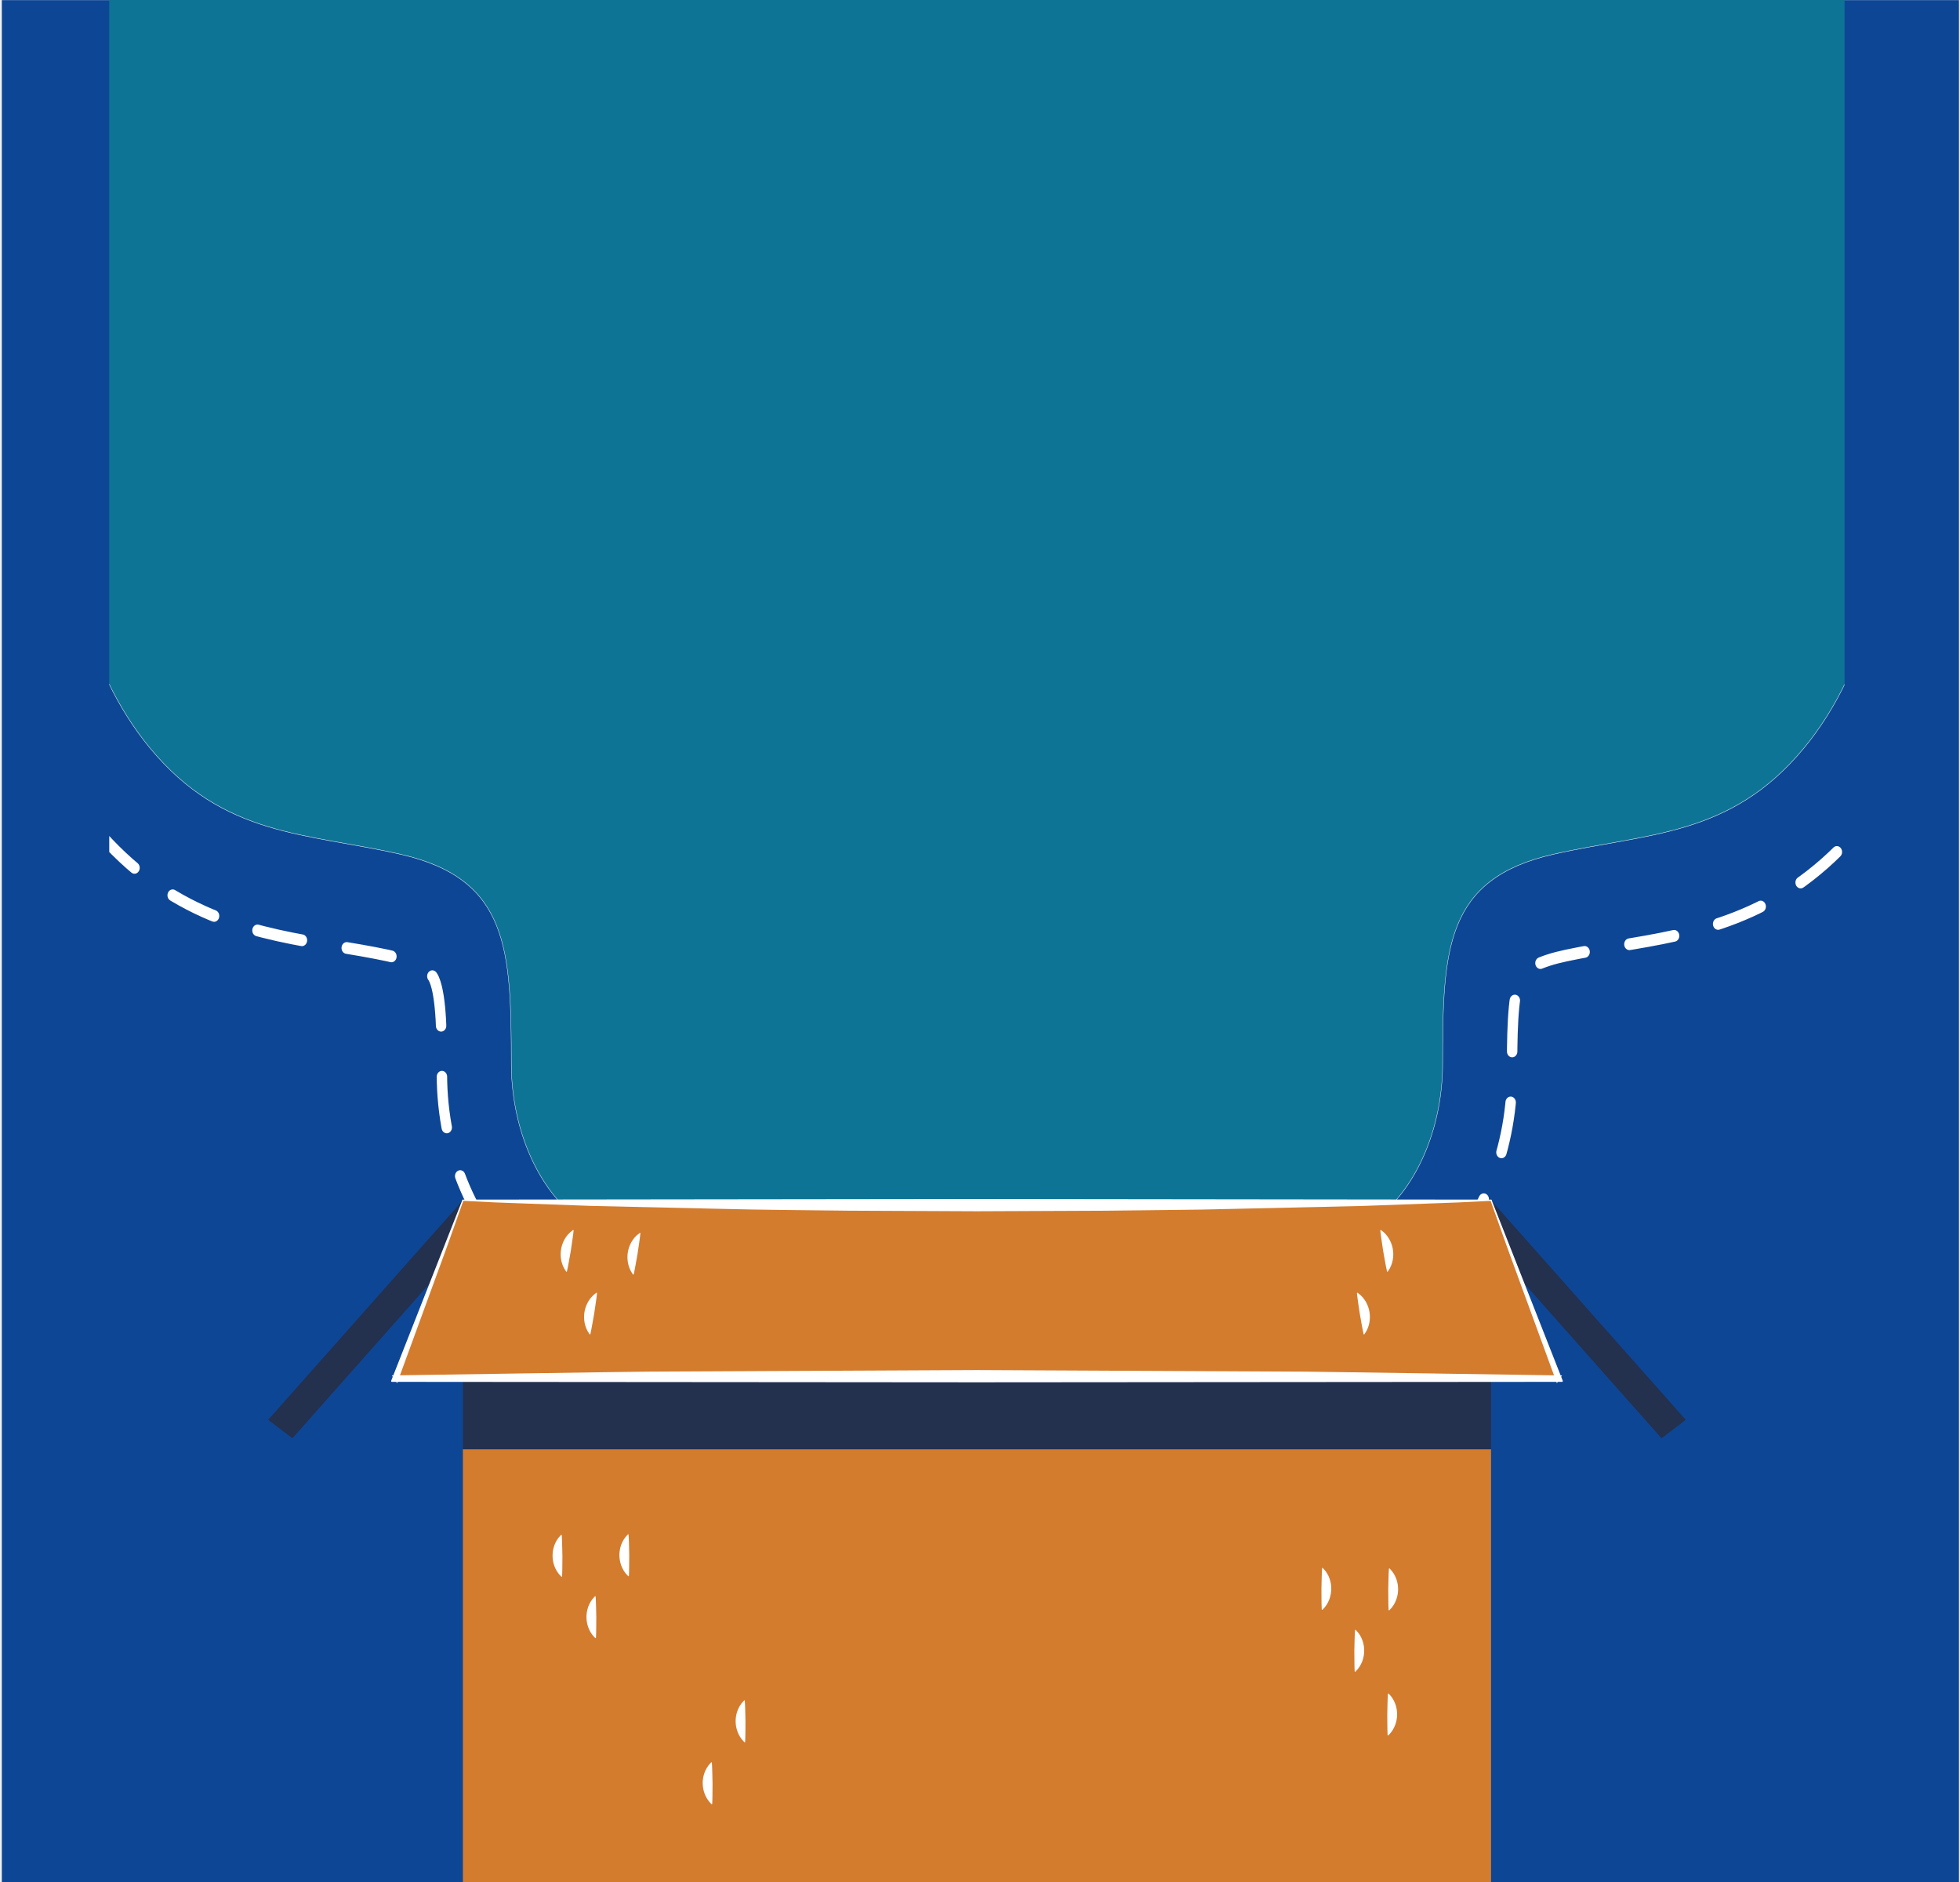
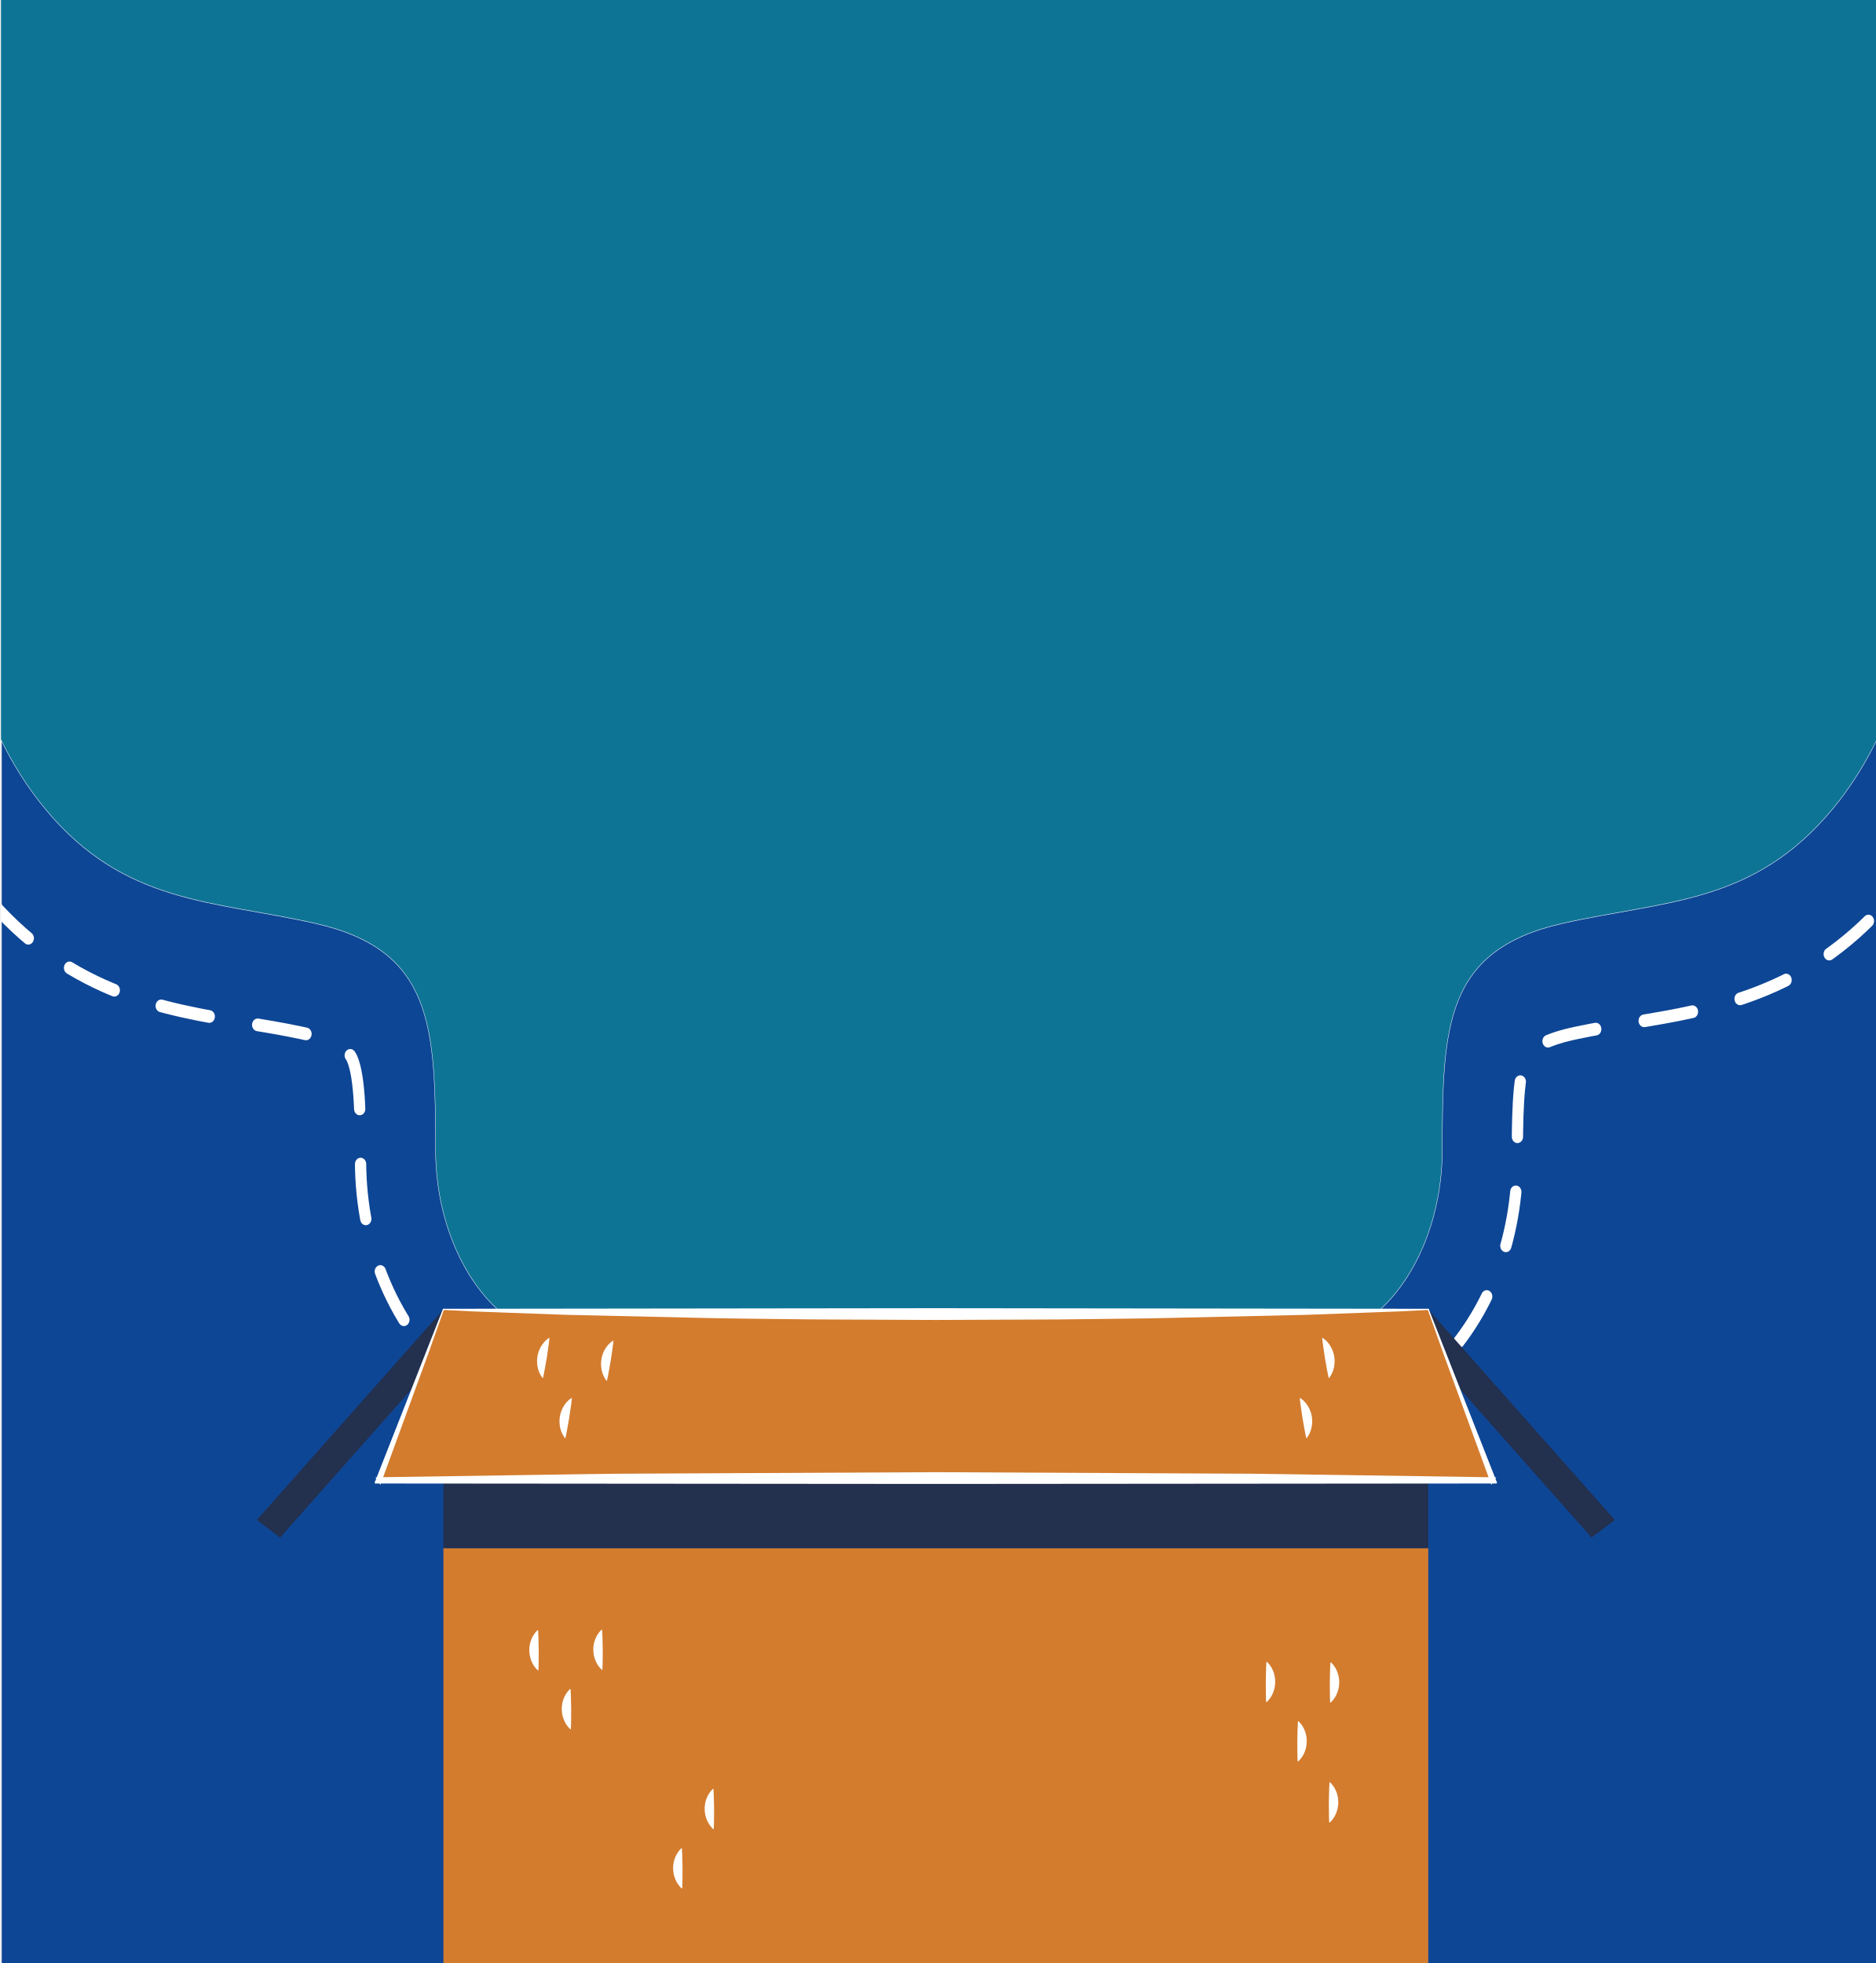
- <svg xmlns="http://www.w3.org/2000/svg" version="1.1" id="svg2" width="1500" height="1440" viewBox="0 0 1500 1440">
+ <svg xmlns="http://www.w3.org/2000/svg" version="1.1" id="svg2" width="1500" height="1570" viewBox="0 0 1500 1570">
  <defs id="defs6">
    <clipPath clipPathUnits="userSpaceOnUse" id="clipPath22">
      <path d="M 0,0 H 22595 V 10799 H 0 Z" id="path20" />
    </clipPath>
    <clipPath clipPathUnits="userSpaceOnUse" id="clipPath28">
      <path d="m 22595.3,0 h -5000 v 5000.01 h 5000 z" id="path26" />
    </clipPath>
    <clipPath clipPathUnits="userSpaceOnUse" id="clipPath184">
      <path d="m 16713.4,0 h -5000 v 5000.01 h 5000 z" id="path182" />
    </clipPath>
    <clipPath clipPathUnits="userSpaceOnUse" id="clipPath196">
      <path d="M 16713.4,0.902 H 12409 V 3796.07 h 4304.4 z" id="path194" />
    </clipPath>
    <clipPath clipPathUnits="userSpaceOnUse" id="clipPath236">
      <path d="m 13710.9,1100.51 h -1997.5 v 3899.5 h 1997.5 z" id="path234" />
    </clipPath>
    <clipPath clipPathUnits="userSpaceOnUse" id="clipPath262">
      <path d="m 13710.9,1100.51 h -1997.5 v 3899.5 h 1997.5 z" id="path260" />
    </clipPath>
    <clipPath clipPathUnits="userSpaceOnUse" id="clipPath268">
      <path d="m 13536.7,2629.11 c 0,793.22 -448.8,1553.44 -1234.8,1553.44 -786,0 -1234.7,-760.22 -1234.7,-1553.44 0,-205.79 87.5,-401.48 79.3,-578.44 -23.6,-505.17 2.4,-723.5 170.3,-723.5 194.9,0 200.1,1301.94 200.1,1301.94 0,0 287.7,158.62 785,158.62 497.3,0 773.9,-158.62 773.9,-158.62 0,0 5.1,-1301.94 200.1,-1301.94 167.9,0 205,218.33 181.5,723.5 -8.3,176.96 79.3,372.65 79.3,578.44 z" id="path266" />
    </clipPath>
    <clipPath clipPathUnits="userSpaceOnUse" id="clipPath328">
      <path d="M 0,0 H 22595 V 10799 H 0 Z" id="path326" />
    </clipPath>
    <clipPath clipPathUnits="userSpaceOnUse" id="clipPath334">
      <path d="m 22595.3,5798.2 h -5000 v 5000 h 5000 z" id="path332" />
    </clipPath>
    <clipPath clipPathUnits="userSpaceOnUse" id="clipPath346">
      <path d="m 17595.3,10798.2 h 4349.2 V 7084.17 h -4349.2 z" id="path344" />
    </clipPath>
    <clipPath clipPathUnits="userSpaceOnUse" id="clipPath376">
      <path d="M 0,0 H 22595 V 10799 H 0 Z" id="path374" />
    </clipPath>
    <clipPath clipPathUnits="userSpaceOnUse" id="clipPath382">
      <path d="m 22595.3,5798.2 h -3477.1 v 4462 h 3477.1 z" id="path380" />
    </clipPath>
    <clipPath clipPathUnits="userSpaceOnUse" id="clipPath406">
      <path d="M 0,0 H 22595 V 10799 H 0 Z" id="path404" />
    </clipPath>
    <clipPath clipPathUnits="userSpaceOnUse" id="clipPath412">
      <path d="m 22595.3,5798.2 h -3477.1 v 4462 h 3477.1 z" id="path410" />
    </clipPath>
    <clipPath clipPathUnits="userSpaceOnUse" id="clipPath418">
      <path d="m 20459.4,6726.43 c 52.3,583.98 3.3,970.42 177.5,1751.92 61.1,273.9 533.9,311.48 1070.9,311.48 537.1,0 1009.8,-37.58 1070.9,-311.48 174.3,-781.5 125.3,-1167.94 177.6,-1751.92 31.9,-356.88 115.5,-628.23 82.6,-931.7 -23,-211.92 -187.7,-297.78 -187.7,-297.78 0,0 -608.7,-85.2 -1143.4,-85.2 -534.7,0 -1143.3,85.2 -1143.3,85.2 0,0 -164.7,85.86 -187.7,297.78 -32.9,303.47 50.7,574.82 82.6,931.7 z" id="path416" />
    </clipPath>
    <clipPath clipPathUnits="userSpaceOnUse" id="clipPath466">
      <path d="m 19118,5798 h 3477 v 4463 h -3477 z" id="path464" />
    </clipPath>
    <clipPath clipPathUnits="userSpaceOnUse" id="clipPath478">
      <path d="m 22288,8754.04 c 0,-70.06 -259.7,-168.53 -580.2,-168.53 -320.4,0 -580.1,98.47 -580.1,168.53 l 36.6,371.73 c 0,76.5 193.7,93 543.5,93 349.9,0 543.6,-16.5 543.6,-93 z" id="path476" />
    </clipPath>
    <clipPath clipPathUnits="userSpaceOnUse" id="clipPath502">
      <path d="m 19118,5798 h 3477 v 4463 h -3477 z" id="path500" />
    </clipPath>
    <clipPath clipPathUnits="userSpaceOnUse" id="clipPath514">
      <path d="m 16713.4,5798.2 h -5000 v 5000 h 5000 z" id="path512" />
    </clipPath>
    <clipPath clipPathUnits="userSpaceOnUse" id="clipPath570">
      <path d="m 12733,9590.42 c 100.8,50.28 172.2,-20.25 205.3,-88.99 l 171.2,-367.9 c 6,6.83 12.3,12.78 18.3,19.18 l -201.1,605.49 c -25,72.29 -32.6,166.53 74.7,206.96 83.9,31.56 162.4,-43.84 187.4,-116.13 l 178.3,-554.28 c 2.2,0.69 3.9,1.43 6.1,2.13 l 17.3,4.36 -98.7,641.42 c -13.9,75.14 9.6,175.84 105,193.34 99.8,18.4 153.8,-68.1 167.7,-143.18 l 99.2,-639.89 c 8.9,-0.18 17.4,0.1 26.4,-0.08 l -18.1,430.52 c -6.3,76.56 28.9,171.68 120.2,179 95.2,7.64 149.8,-80.3 156.1,-156.45 l 28.5,-558.84 v 0 c 55.7,162.55 137.2,267.21 142,274.97 39.3,65.82 124.6,86.84 190.4,47.51 65.3,-39.73 86.8,-124.56 47.1,-190.35 -43.7,-72.76 -153.2,-257.05 -154.7,-483.73 -2,-308.34 -101.8,-446.08 -101.8,-446.08 l -874,-145.9 c 0,0 -170.8,157.74 -242.9,436.99 -0.2,0.6 -0.3,1.19 -0.5,1.79 -38.6,153.74 -105.1,240.08 -173.9,382.9 l -120,255.63 c -33.4,69.25 -23.8,175.57 44.5,209.61 z" id="path568" />
    </clipPath>
    <clipPath clipPathUnits="userSpaceOnUse" id="clipPath616">
      <path d="m 15703.9,9256.54 c -96.1,58.67 -173.2,-5.54 -212.1,-71.21 l -201.8,-352 c -5.4,7.3 -11.2,13.77 -16.6,20.66 l 251.8,586.19 c 31.1,69.9 46.7,163.15 -56.9,212.57 -80.8,38.58 -165.5,-29.86 -196.5,-99.77 L 15047,9015.86 c -2.1,0.89 -3.8,1.77 -5.9,2.66 l -16.9,5.81 153,630.7 c 20.2,73.64 5.3,175.99 -88.2,201.56 -98,26.79 -159.1,-54.74 -179.3,-128.39 l -153.3,-629.13 c -8.9,0.58 -17.3,1.58 -26.2,2.16 l 54.6,427.42 c 12.8,75.75 -14.2,173.52 -104.6,188.59 -94.2,15.7 -156,-67.28 -168.8,-142.62 l -76,-554.38 v 0 c -41.6,166.7 -113.9,277.9 -118,286.04 -33.6,68.93 -116.8,97.13 -185.7,63.53 -68.5,-34.02 -97.1,-116.71 -63.1,-185.65 37.3,-76.21 130.7,-269.15 112.9,-495.13 -24.2,-307.38 63.6,-453.12 63.6,-453.12 l 858.3,-219.71 c 0,0 183.7,142.64 279.3,414.75 0.2,0.57 0.4,1.15 0.6,1.73 51.5,149.91 125.1,230.28 205.8,366.72 l 141.4,244.5 c 39.2,66.15 38.6,172.91 -26.6,212.64 z" id="path614" />
    </clipPath>
    <clipPath clipPathUnits="userSpaceOnUse" id="clipPath812">
      <path d="M 0,0 H 22595 V 10799 H 0 Z" id="path810" />
    </clipPath>
    <clipPath clipPathUnits="userSpaceOnUse" id="clipPath818">
      <path d="M 10800,4511.32 H 0.906 V 10799.1 H 10800 Z" id="path816" />
    </clipPath>
    <clipPath clipPathUnits="userSpaceOnUse" id="clipPath832">
      <path d="M 10800,395.703 H 6521.49 V 3675.47 H 10800 Z" id="path830" />
    </clipPath>
    <clipPath clipPathUnits="userSpaceOnUse" id="clipPath928">
      <path d="M 0,395.703 H 4278.51 V 3675.47 H 0 Z" id="path926" />
    </clipPath>
  </defs>
  <g id="g10" transform="matrix(1.333333,0,0,-1.333333,0,1439.88)">
-     <path d="M 1124.407,-0.14 H 1.047 V 1079.843 H 1124.407 V -0.14" style="fill:#0e4696;fill-opacity:1;fill-rule:nonzero;stroke:none;stroke-width:0.22" id="path14" />
-     <g id="g18" clip-path="url(#clipPath22)" transform="matrix(0.1992163,0,0,0.2243703,-3442.56,-41.87205)" style="stroke:#ffffff;stroke-opacity:1">
+     <path d="M 1125.451,-97.637 H 1.047 V 984.636 H 1125.451 V -97.637" style="fill:#0e4696;fill-opacity:1;fill-rule:nonzero;stroke:none;stroke-width:0.221" id="path14" />
+     <g id="g18" clip-path="url(#clipPath22)" transform="matrix(0.2250239,0,0,0.2535672,-3958.765,-187.8084)" style="stroke:#ffffff;stroke-opacity:1">
      <g id="g24" clip-path="url(#clipPath28)" style="stroke:#ffffff;stroke-opacity:1">
        <path d="m 22885.4,3766.92 c 69.3,-324.59 -31.5,-668.57 -266.3,-903.23 -216.5,-216.28 -459.8,-252.02 -674.6,-283.56 -49.6,-7.29 -100.9,-14.83 -151.5,-24.36 -76,-14.32 -121,-34.76 -133.6,-60.76 -22,-45.3 -22.2,-150.35 -22.4,-243.03 -0.4,-206.35 -94.1,-398.61 -250.5,-514.31 l -53,-39.22" style="fill:none;stroke:#ffffff;stroke-width:30;stroke-linecap:round;stroke-linejoin:round;stroke-miterlimit:10;stroke-dasharray:130.552, 130.552;stroke-dashoffset:0;stroke-opacity:1" id="path30" />
        <path d="m 18857.1,1698.45 -53,39.22 c -156.4,115.71 -250,307.97 -250.4,514.3 -0.2,92.69 -0.4,197.75 -22.4,243.03 -12.7,26 -57.6,46.45 -133.6,60.77 -50.6,9.53 -101.9,17.07 -151.6,24.36 -214.7,31.54 -458.1,67.28 -674.5,283.56 -234.8,234.66 -335.7,578.65 -266.3,903.23" style="fill:none;stroke:#ffffff;stroke-width:30;stroke-linecap:round;stroke-linejoin:round;stroke-miterlimit:10;stroke-dasharray:130.552, 130.552;stroke-dashoffset:0;stroke-opacity:1" id="path32" />
        <path d="m 22685.382,3879.511 c 63,-280.698 -17.4,-589.424 -207.698,-793.45 -212.099,-227.397 -449.097,-216.205 -721.795,-271.329 -312.398,-63.162 -318.398,-244.202 -318.898,-536.478 -0.3,-153.194 -65.4,-297.212 -169.399,-379.786 h -2344.484 c -103.999,82.574 -169.099,226.593 -169.399,379.786 -0.6,292.276 -6.5,473.316 -318.998,536.478 -272.598,55.124 -509.596,43.932 -721.695,271.329 -190.298,204.026 -270.698,512.752 -207.698,793.45 v 1471.296 h 5180.064 V 3879.511" style="fill:#0e7496;fill-opacity:1;fill-rule:nonzero;stroke:#ffffff;stroke-width:1.036;stroke-opacity:1" id="path34" />
      </g>
    </g>
-     <path d="M 855.83,-1.32 H 265.699 V 248.254 H 855.83 V -1.32" style="fill:#d37c2e;fill-opacity:1;fill-rule:nonzero;stroke:none;stroke-width:0.189" id="path36" />
-     <path d="M 855.83,248.254 H 265.699 V 391.156 H 855.83 V 248.254" style="fill:#23304e;fill-opacity:1;fill-rule:nonzero;stroke:none;stroke-width:0.189" id="path38" />
-     <path d="m 759.399,179.947 c 1.996,-1.986 3.013,-3.965 3.747,-5.942 0.678,-1.976 0.998,-3.949 0.96,-5.92 -0.019,-1.971 -0.358,-3.938 -1.073,-5.901 -0.753,-1.967 -1.808,-3.928 -3.804,-5.882 l -0.169,-0.156 c -0.094,-0.093 -0.245,-0.089 -0.339,0.006 -0.038,0.044 -0.057,0.099 -0.057,0.156 -0.226,3.942 -0.132,7.882 -0.188,11.823 0.132,3.939 0.094,7.882 0.377,11.821 0,0.132 0.113,0.233 0.245,0.223 0.057,-0.004 0.113,-0.03 0.151,-0.069 l 0.151,-0.16" style="fill:#ffffff;fill-opacity:1;fill-rule:nonzero;stroke:none;stroke-width:0.189" id="path48" />
-     <path d="m 778.305,144.412 c 1.996,-1.981 3.013,-3.961 3.728,-5.942 0.697,-1.98 1.017,-3.942 0.979,-5.922 -0.018,-1.961 -0.358,-3.942 -1.073,-5.903 -0.772,-1.961 -1.808,-3.923 -3.823,-5.885 l -0.151,-0.152 c -0.094,-0.096 -0.245,-0.076 -0.339,0.019 -0.038,0.038 -0.057,0.095 -0.075,0.153 -0.207,3.942 -0.113,7.883 -0.188,11.825 0.132,3.942 0.113,7.884 0.377,11.807 0.019,0.133 0.132,0.247 0.264,0.228 0.057,0 0.113,-0.019 0.151,-0.057 l 0.151,-0.171" style="fill:#ffffff;fill-opacity:1;fill-rule:nonzero;stroke:none;stroke-width:0.189" id="path50" />
-     <path d="m 797.775,179.639 c 1.977,-1.988 2.994,-3.967 3.728,-5.941 0.678,-1.979 0.998,-3.951 0.979,-5.922 -0.019,-1.969 -0.358,-3.936 -1.092,-5.901 -0.753,-1.965 -1.808,-3.927 -3.804,-5.881 l -0.151,-0.156 c -0.113,-0.094 -0.264,-0.091 -0.339,0.005 -0.057,0.042 -0.075,0.098 -0.075,0.155 -0.207,3.942 -0.113,7.881 -0.188,11.825 0.132,3.94 0.094,7.88 0.377,11.82 0,0.133 0.113,0.234 0.245,0.223 0.075,-0.004 0.113,-0.03 0.151,-0.069 l 0.17,-0.158" style="fill:#ffffff;fill-opacity:1;fill-rule:nonzero;stroke:none;stroke-width:0.189" id="path52" />
-     <path d="m 797.211,107.85 c 1.977,-1.999 2.994,-3.979 3.728,-5.941 0.678,-1.98 0.998,-3.96 0.979,-5.922 -0.019,-1.981 -0.377,-3.942 -1.092,-5.903 -0.753,-1.961 -1.808,-3.942 -3.804,-5.885 l -0.17,-0.153 c -0.094,-0.095 -0.245,-0.095 -0.339,0 -0.037,0.039 -0.057,0.096 -0.057,0.153 -0.207,3.942 -0.113,7.884 -0.188,11.826 0.132,3.942 0.094,7.883 0.377,11.825 0,0.134 0.113,0.229 0.245,0.229 0.057,-0.019 0.113,-0.039 0.151,-0.077 L 797.21,107.85" style="fill:#ffffff;fill-opacity:1;fill-rule:nonzero;stroke:none;stroke-width:0.189" id="path54" />
-     <path d="m 360.793,199.225 c 0.282,-3.94 0.245,-7.882 0.377,-11.821 -0.075,-3.942 0.019,-7.882 -0.188,-11.823 0,-0.134 -0.113,-0.237 -0.245,-0.229 -0.057,0.004 -0.113,0.027 -0.151,0.067 l -0.169,0.156 c -1.996,1.953 -3.051,3.917 -3.804,5.882 -0.716,1.963 -1.073,3.931 -1.092,5.901 -0.019,1.971 0.301,3.944 0.979,5.92 0.734,1.977 1.751,3.955 3.728,5.941 l 0.169,0.16 c 0.094,0.093 0.245,0.093 0.32,-0.002 0.057,-0.044 0.075,-0.099 0.075,-0.152" style="fill:#ffffff;fill-opacity:1;fill-rule:nonzero;stroke:none;stroke-width:0.189" id="path56" />
-     <path d="m 341.887,163.694 c 0.282,-3.94 0.245,-7.882 0.377,-11.821 -0.075,-3.939 0.019,-7.88 -0.188,-11.822 0,-0.133 -0.113,-0.248 -0.245,-0.228 -0.057,0 -0.113,0.018 -0.151,0.057 l -0.169,0.171 c -1.996,1.942 -3.051,3.904 -3.804,5.865 -0.716,1.98 -1.073,3.942 -1.092,5.911 -0.019,1.969 0.301,3.942 0.979,5.92 0.734,1.976 1.751,3.955 3.728,5.941 l 0.169,0.16 c 0.094,0.094 0.245,0.094 0.339,-0.002 0.038,-0.044 0.057,-0.098 0.057,-0.153" style="fill:#ffffff;fill-opacity:1;fill-rule:nonzero;stroke:none;stroke-width:0.189" id="path58" />
-     <path d="m 322.435,198.915 c 0.264,-3.94 0.245,-7.88 0.377,-11.819 -0.075,-3.944 0.019,-7.884 -0.188,-11.826 -0.019,-0.135 -0.132,-0.236 -0.264,-0.228 -0.057,0.004 -0.113,0.028 -0.151,0.067 l -0.151,0.158 c -2.015,1.954 -3.051,3.915 -3.823,5.88 -0.716,1.965 -1.055,3.933 -1.073,5.902 -0.019,1.971 0.282,3.945 0.979,5.92 0.716,1.977 1.732,3.955 3.728,5.943 l 0.151,0.158 c 0.094,0.095 0.245,0.093 0.339,-0.002 0.038,-0.044 0.075,-0.097 0.075,-0.152" style="fill:#ffffff;fill-opacity:1;fill-rule:nonzero;stroke:none;stroke-width:0.189" id="path60" />
-     <path d="m 427.51,103.928 c 0.282,-3.942 0.245,-7.883 0.377,-11.826 -0.057,-3.942 0.019,-7.883 -0.188,-11.825 0,-0.134 -0.113,-0.228 -0.245,-0.228 -0.057,0 -0.113,0.038 -0.151,0.076 l -0.169,0.152 c -1.996,1.962 -3.051,3.922 -3.804,5.884 -0.716,1.962 -1.073,3.923 -1.092,5.903 -0.019,1.962 0.301,3.942 0.979,5.922 0.734,1.961 1.751,3.942 3.728,5.941 l 0.169,0.152 c 0.094,0.095 0.245,0.095 0.339,0 0.038,-0.039 0.057,-0.095 0.057,-0.152" style="fill:#ffffff;fill-opacity:1;fill-rule:nonzero;stroke:none;stroke-width:0.189" id="path62" />
-     <path d="m 408.604,68.394 c 0.282,-3.942 0.245,-7.883 0.377,-11.825 -0.057,-3.942 0.038,-7.884 -0.188,-11.826 0,-0.133 -0.113,-0.228 -0.245,-0.228 -0.057,0 -0.113,0.038 -0.151,0.076 l -0.169,0.153 c -1.996,1.962 -3.051,3.923 -3.804,5.884 -0.716,1.962 -1.055,3.923 -1.092,5.904 -0.019,1.961 0.301,3.942 0.979,5.922 0.734,1.98 1.751,3.942 3.728,5.941 l 0.169,0.153 c 0.094,0.095 0.245,0.095 0.339,0 0.038,-0.038 0.057,-0.095 0.057,-0.153" style="fill:#ffffff;fill-opacity:1;fill-rule:nonzero;stroke:none;stroke-width:0.189" id="path64" />
-     <path d="m 841.895,380.586 111.778,-126.034 13.935,10.57 -111.778,126.034 -13.935,-10.57" style="fill:#23304e;fill-opacity:1;fill-rule:nonzero;stroke:none;stroke-width:0.189" id="path66" />
-     <path d="m 279.633,380.586 -111.797,-126.034 -13.935,10.57 111.797,126.034 13.935,-10.57" style="fill:#23304e;fill-opacity:1;fill-rule:nonzero;stroke:none;stroke-width:0.189" id="path68" />
-     <path d="M 855.83,391.156 H 265.699 L 224.93,287.362 H 896.598 l -40.768,103.795" style="fill:#d37c2e;fill-opacity:1;fill-rule:nonzero;stroke:none;stroke-width:0.189" id="path70" />
-     <path d="m 329.252,373.795 c -0.414,-3.957 -1.111,-7.865 -1.638,-11.799 -0.753,-3.902 -1.318,-7.826 -2.203,-11.703 -0.019,-0.131 -0.151,-0.211 -0.282,-0.183 -0.057,0.013 -0.113,0.048 -0.151,0.093 l -0.113,0.181 c -1.657,2.287 -2.354,4.414 -2.768,6.495 -0.377,2.074 -0.377,4.087 -0.057,6.046 0.301,1.959 0.942,3.864 1.958,5.707 1.055,1.838 2.391,3.626 4.689,5.254 l 0.188,0.131 c 0.094,0.076 0.245,0.05 0.32,-0.059 0.038,-0.05 0.057,-0.109 0.057,-0.164" style="fill:#ffffff;fill-opacity:1;fill-rule:nonzero;stroke:none;stroke-width:0.189" id="path72" />
-     <path d="m 342.678,337.809 c -0.395,-3.957 -1.092,-7.865 -1.638,-11.797 -0.734,-3.902 -1.318,-7.828 -2.184,-11.705 -0.038,-0.131 -0.169,-0.211 -0.301,-0.181 -0.057,0.013 -0.094,0.046 -0.132,0.093 l -0.132,0.181 c -1.638,2.283 -2.335,4.414 -2.749,6.493 -0.377,2.074 -0.395,4.088 -0.075,6.046 0.32,1.959 0.96,3.864 1.977,5.707 1.036,1.838 2.391,3.628 4.67,5.256 l 0.188,0.129 c 0.113,0.076 0.264,0.051 0.339,-0.059 0.038,-0.05 0.038,-0.109 0.038,-0.164" style="fill:#ffffff;fill-opacity:1;fill-rule:nonzero;stroke:none;stroke-width:0.189" id="path74" />
-     <path d="m 367.572,372.152 c -0.395,-3.957 -1.092,-7.865 -1.638,-11.799 -0.734,-3.9 -1.318,-7.826 -2.184,-11.704 -0.038,-0.131 -0.169,-0.213 -0.282,-0.183 -0.075,0.013 -0.113,0.048 -0.151,0.093 l -0.132,0.181 c -1.638,2.287 -2.335,4.414 -2.749,6.495 -0.377,2.074 -0.377,4.087 -0.075,6.046 0.32,1.961 0.96,3.866 1.977,5.707 1.055,1.838 2.391,3.626 4.689,5.256 l 0.169,0.129 c 0.113,0.076 0.264,0.05 0.339,-0.059 0.038,-0.05 0.057,-0.107 0.038,-0.164" style="fill:#ffffff;fill-opacity:1;fill-rule:nonzero;stroke:none;stroke-width:0.189" id="path76" />
-     <path d="m 792.842,373.887 c 2.279,-1.628 3.634,-3.416 4.67,-5.254 1.017,-1.843 1.657,-3.748 1.977,-5.707 0.32,-1.959 0.301,-3.972 -0.075,-6.046 -0.414,-2.081 -1.111,-4.208 -2.749,-6.495 l -0.132,-0.181 c -0.075,-0.109 -0.226,-0.131 -0.339,-0.053 -0.037,0.034 -0.075,0.088 -0.075,0.143 -0.885,3.877 -1.469,7.802 -2.203,11.703 -0.546,3.934 -1.243,7.842 -1.638,11.799 -0.019,0.133 0.075,0.249 0.207,0.265 0.075,0.005 0.132,-0.011 0.169,-0.042 l 0.188,-0.131" style="fill:#ffffff;fill-opacity:1;fill-rule:nonzero;stroke:none;stroke-width:0.189" id="path78" />
-     <path d="m 779.397,337.902 c 2.297,-1.628 3.634,-3.418 4.689,-5.256 1.017,-1.843 1.657,-3.748 1.977,-5.707 0.301,-1.958 0.301,-3.972 -0.075,-6.046 -0.414,-2.079 -1.111,-4.21 -2.749,-6.493 l -0.132,-0.181 c -0.075,-0.109 -0.226,-0.133 -0.339,-0.055 -0.057,0.036 -0.075,0.088 -0.094,0.143 -0.866,3.877 -1.45,7.804 -2.184,11.705 -0.546,3.932 -1.243,7.84 -1.638,11.797 -0.019,0.133 0.075,0.251 0.207,0.265 0.057,0.008 0.113,-0.01 0.169,-0.042 l 0.17,-0.129" style="fill:#ffffff;fill-opacity:1;fill-rule:nonzero;stroke:none;stroke-width:0.189" id="path80" />
-     <path d="m 266.019,391.025 -9.359,-26.279 -9.585,-26.199 -19.151,-52.392 -2.994,4.467 83.947,1.274 c 28.001,0.354 55.983,0.984 83.966,0.992 l 167.912,0.807 167.931,-0.817 20.977,-0.101 20.996,-0.286 41.973,-0.615 83.966,-1.274 -2.975,-4.441 -19.17,52.388 -9.585,26.197 -9.359,26.277 -0.019,0.01 c -0.057,0.185 0.037,0.385 0.207,0.453 0.188,0.065 0.377,-0.027 0.452,-0.202 l 40.844,-103.762 c 0.094,-0.225 -0.019,-0.48 -0.245,-0.571 -0.037,-0.021 -0.094,-0.029 -0.151,-0.029 l -335.843,-0.265 -335.824,0.263 c -0.245,0 -0.433,0.196 -0.433,0.44 0,0.055 0,0.112 0.019,0.162 l 40.862,103.762 c 0.075,0.181 0.264,0.269 0.452,0.198 0.169,-0.07 0.264,-0.27 0.188,-0.448 v -0.011" style="fill:#ffffff;fill-opacity:1;fill-rule:nonzero;stroke:none;stroke-width:0.189" id="path82" />
-     <path d="m 855.83,390.802 -18.454,-0.903 -18.435,-0.684 -36.889,-1.35 -73.759,-1.67 -18.435,-0.411 -18.454,-0.23 -36.87,-0.423 -73.778,-0.314 -73.759,0.331 c -24.593,0.343 -49.185,0.398 -73.759,1.068 l -73.778,1.668 -36.87,1.339 -18.454,0.682 -18.435,0.897 -0.019,0.002 c -0.188,0.01 -0.339,0.175 -0.32,0.369 0,0.187 0.151,0.333 0.339,0.333 l 295.056,0.352 295.075,-0.352 c 0.188,0 0.339,-0.158 0.339,-0.35 0,-0.19 -0.151,-0.343 -0.32,-0.352 l -0.019,-0.002" style="fill:#ffffff;fill-opacity:1;fill-rule:nonzero;stroke:none;stroke-width:0.189" id="path84" />
+     <path d="M 856.667,-98.82 H 265.958 V 151.283 H 856.667 V -98.82" style="fill:#d37c2e;fill-opacity:1;fill-rule:nonzero;stroke:none;stroke-width:0.19" id="path36" />
+     <path d="M 856.667,151.283 H 265.958 V 294.489 H 856.667 V 151.283" style="fill:#23304e;fill-opacity:1;fill-rule:nonzero;stroke:none;stroke-width:0.19" id="path38" />
+     <path d="m 760.141,82.832 c 1.998,-1.99 3.016,-3.973 3.751,-5.955 0.679,-1.981 0.999,-3.957 0.961,-5.933 -0.019,-1.975 -0.358,-3.946 -1.074,-5.914 -0.754,-1.972 -1.809,-3.937 -3.808,-5.895 L 759.802,58.98 c -0.094,-0.093 -0.245,-0.089 -0.339,0.006 -0.038,0.044 -0.057,0.099 -0.057,0.156 -0.226,3.95 -0.132,7.899 -0.188,11.849 0.132,3.948 0.094,7.898 0.377,11.846 0,0.132 0.113,0.233 0.245,0.224 0.057,-0.004 0.113,-0.031 0.151,-0.069 l 0.151,-0.16" style="fill:#ffffff;fill-opacity:1;fill-rule:nonzero;stroke:none;stroke-width:0.19" id="path48" />
+     <path d="m 779.065,47.221 c 1.998,-1.985 3.016,-3.969 3.732,-5.954 0.697,-1.984 1.018,-3.95 0.98,-5.934 -0.018,-1.966 -0.358,-3.951 -1.074,-5.916 -0.773,-1.966 -1.809,-3.931 -3.826,-5.897 l -0.151,-0.152 c -0.094,-0.096 -0.245,-0.077 -0.339,0.019 -0.038,0.038 -0.057,0.095 -0.075,0.153 -0.207,3.95 -0.113,7.9 -0.188,11.85 0.132,3.951 0.113,7.901 0.377,11.832 0.019,0.133 0.132,0.248 0.264,0.229 0.057,0 0.113,-0.019 0.151,-0.057 l 0.151,-0.172" style="fill:#ffffff;fill-opacity:1;fill-rule:nonzero;stroke:none;stroke-width:0.19" id="path50" />
+     <path d="m 798.555,82.522 c 1.979,-1.992 2.997,-3.975 3.732,-5.954 0.679,-1.983 0.999,-3.96 0.98,-5.935 -0.019,-1.973 -0.358,-3.944 -1.093,-5.914 -0.754,-1.969 -1.809,-3.935 -3.808,-5.893 l -0.151,-0.156 c -0.113,-0.094 -0.264,-0.092 -0.339,0.005 -0.057,0.042 -0.075,0.098 -0.075,0.155 -0.207,3.95 -0.113,7.898 -0.188,11.85 0.132,3.948 0.094,7.896 0.377,11.845 0,0.133 0.113,0.235 0.245,0.224 0.075,-0.004 0.113,-0.031 0.151,-0.069 l 0.17,-0.158" style="fill:#ffffff;fill-opacity:1;fill-rule:nonzero;stroke:none;stroke-width:0.19" id="path52" />
+     <path d="m 797.99,10.582 c 1.979,-2.003 2.997,-3.988 3.732,-5.954 0.678,-1.984 0.999,-3.969 0.98,-5.934 -0.019,-1.985 -0.377,-3.951 -1.093,-5.916 -0.754,-1.966 -1.809,-3.951 -3.808,-5.897 l -0.17,-0.153 c -0.094,-0.095 -0.245,-0.095 -0.339,0 -0.037,0.039 -0.057,0.096 -0.057,0.153 -0.207,3.951 -0.113,7.901 -0.188,11.851 0.132,3.95 0.094,7.9 0.377,11.85 0,0.134 0.113,0.23 0.245,0.23 0.057,-0.019 0.113,-0.039 0.151,-0.077 l 0.17,-0.153" style="fill:#ffffff;fill-opacity:1;fill-rule:nonzero;stroke:none;stroke-width:0.19" id="path54" />
+     <path d="m 361.145,102.151 c 0.283,-3.948 0.245,-7.898 0.377,-11.846 -0.075,-3.951 0.019,-7.899 -0.188,-11.849 0,-0.134 -0.113,-0.237 -0.245,-0.23 -0.057,0.004 -0.113,0.027 -0.151,0.067 l -0.17,0.157 c -1.998,1.957 -3.054,3.925 -3.808,5.895 -0.716,1.967 -1.074,3.939 -1.093,5.913 -0.019,1.975 0.302,3.952 0.98,5.933 0.735,1.981 1.753,3.963 3.732,5.954 l 0.17,0.16 c 0.094,0.093 0.245,0.093 0.32,-0.002 0.057,-0.044 0.075,-0.099 0.075,-0.153" style="fill:#ffffff;fill-opacity:1;fill-rule:nonzero;stroke:none;stroke-width:0.19" id="path56" />
+     <path d="m 342.221,66.544 c 0.283,-3.948 0.245,-7.899 0.377,-11.846 -0.075,-3.947 0.019,-7.897 -0.188,-11.847 0,-0.133 -0.113,-0.248 -0.245,-0.229 -0.057,0 -0.113,0.019 -0.151,0.057 l -0.17,0.172 c -1.998,1.946 -3.054,3.912 -3.807,5.878 -0.716,1.984 -1.074,3.95 -1.093,5.923 -0.019,1.973 0.302,3.95 0.98,5.933 0.735,1.981 1.753,3.964 3.732,5.954 l 0.17,0.16 c 0.094,0.094 0.245,0.094 0.339,-0.002 0.038,-0.044 0.057,-0.098 0.057,-0.153" style="fill:#ffffff;fill-opacity:1;fill-rule:nonzero;stroke:none;stroke-width:0.19" id="path58" />
+     <path d="m 322.75,101.84 c 0.264,-3.948 0.245,-7.896 0.377,-11.844 -0.075,-3.952 0.019,-7.901 -0.188,-11.851 -0.019,-0.136 -0.132,-0.236 -0.264,-0.229 -0.057,0.004 -0.113,0.028 -0.151,0.067 l -0.151,0.158 c -2.017,1.958 -3.054,3.923 -3.826,5.893 -0.716,1.97 -1.056,3.941 -1.074,5.914 -0.019,1.975 0.283,3.954 0.98,5.932 0.716,1.981 1.734,3.964 3.732,5.956 l 0.151,0.158 c 0.094,0.095 0.245,0.093 0.339,-0.002 0.038,-0.044 0.075,-0.097 0.075,-0.153" style="fill:#ffffff;fill-opacity:1;fill-rule:nonzero;stroke:none;stroke-width:0.19" id="path60" />
+     <path d="m 427.927,6.651 c 0.283,-3.95 0.245,-7.9 0.377,-11.851 -0.057,-3.95 0.019,-7.9 -0.188,-11.85 0,-0.134 -0.113,-0.229 -0.245,-0.229 -0.057,0 -0.113,0.038 -0.151,0.076 l -0.17,0.153 c -1.998,1.966 -3.054,3.931 -3.808,5.896 -0.716,1.966 -1.074,3.931 -1.093,5.916 -0.019,1.966 0.302,3.95 0.98,5.935 0.735,1.965 1.753,3.95 3.732,5.954 l 0.17,0.153 c 0.094,0.095 0.245,0.095 0.339,0 0.038,-0.039 0.057,-0.095 0.057,-0.153" style="fill:#ffffff;fill-opacity:1;fill-rule:nonzero;stroke:none;stroke-width:0.19" id="path62" />
+     <path d="m 409.003,-28.958 c 0.283,-3.95 0.245,-7.9 0.377,-11.85 -0.057,-3.951 0.038,-7.901 -0.188,-11.851 0,-0.133 -0.113,-0.229 -0.245,-0.229 -0.057,0 -0.113,0.038 -0.151,0.076 l -0.17,0.153 c -1.998,1.966 -3.054,3.931 -3.807,5.896 -0.716,1.966 -1.056,3.931 -1.093,5.916 -0.019,1.965 0.302,3.95 0.98,5.934 0.735,1.984 1.753,3.95 3.732,5.954 l 0.17,0.153 c 0.094,0.095 0.245,0.095 0.339,0 0.038,-0.038 0.057,-0.095 0.057,-0.153" style="fill:#ffffff;fill-opacity:1;fill-rule:nonzero;stroke:none;stroke-width:0.19" id="path64" />
+     <path d="M 842.718,283.896 954.606,157.594 968.554,168.187 856.667,294.489 842.718,283.896" style="fill:#23304e;fill-opacity:1;fill-rule:nonzero;stroke:none;stroke-width:0.19" id="path66" />
+     <path d="M 279.906,283.896 168,157.594 154.052,168.187 265.958,294.489 279.906,283.896" style="fill:#23304e;fill-opacity:1;fill-rule:nonzero;stroke:none;stroke-width:0.19" id="path68" />
+     <path d="M 856.667,294.489 H 265.958 L 225.15,190.474 h 672.325 l -40.808,104.015" style="fill:#d37c2e;fill-opacity:1;fill-rule:nonzero;stroke:none;stroke-width:0.19" id="path70" />
+     <path d="m 329.573,277.091 c -0.415,-3.965 -1.112,-7.881 -1.64,-11.824 -0.754,-3.91 -1.319,-7.843 -2.205,-11.728 -0.019,-0.132 -0.151,-0.212 -0.283,-0.183 -0.057,0.013 -0.113,0.048 -0.151,0.093 l -0.113,0.181 c -1.659,2.292 -2.356,4.423 -2.771,6.509 -0.377,2.078 -0.377,4.095 -0.057,6.059 0.302,1.964 0.942,3.872 1.96,5.719 1.056,1.841 2.394,3.633 4.693,5.265 l 0.188,0.132 c 0.094,0.076 0.245,0.05 0.32,-0.059 0.038,-0.05 0.057,-0.109 0.057,-0.164" style="fill:#ffffff;fill-opacity:1;fill-rule:nonzero;stroke:none;stroke-width:0.19" id="path72" />
+     <path d="m 343.013,241.028 c -0.396,-3.965 -1.093,-7.881 -1.64,-11.822 -0.735,-3.91 -1.319,-7.845 -2.186,-11.73 -0.038,-0.132 -0.17,-0.212 -0.302,-0.181 -0.057,0.013 -0.094,0.046 -0.132,0.093 l -0.132,0.181 c -1.64,2.288 -2.337,4.423 -2.752,6.507 -0.377,2.078 -0.396,4.097 -0.075,6.059 0.32,1.964 0.961,3.872 1.979,5.719 1.037,1.841 2.394,3.635 4.675,5.267 l 0.188,0.13 c 0.113,0.076 0.264,0.051 0.339,-0.059 0.038,-0.05 0.038,-0.109 0.038,-0.164" style="fill:#ffffff;fill-opacity:1;fill-rule:nonzero;stroke:none;stroke-width:0.19" id="path74" />
+     <path d="m 367.931,275.444 c -0.396,-3.965 -1.093,-7.881 -1.64,-11.824 -0.735,-3.908 -1.319,-7.843 -2.186,-11.728 -0.038,-0.132 -0.17,-0.214 -0.283,-0.183 -0.075,0.013 -0.113,0.048 -0.151,0.093 l -0.132,0.181 c -1.64,2.292 -2.337,4.423 -2.752,6.509 -0.377,2.078 -0.377,4.095 -0.075,6.059 0.32,1.966 0.961,3.874 1.979,5.719 1.056,1.841 2.394,3.633 4.693,5.267 l 0.17,0.13 c 0.113,0.076 0.264,0.05 0.339,-0.059 0.038,-0.05 0.057,-0.107 0.038,-0.164" style="fill:#ffffff;fill-opacity:1;fill-rule:nonzero;stroke:none;stroke-width:0.19" id="path76" />
+     <path d="m 793.617,277.183 c 2.281,-1.632 3.638,-3.423 4.675,-5.265 1.018,-1.847 1.659,-3.756 1.979,-5.719 0.32,-1.964 0.302,-3.981 -0.075,-6.059 -0.415,-2.086 -1.112,-4.217 -2.752,-6.509 l -0.132,-0.181 c -0.075,-0.109 -0.226,-0.132 -0.339,-0.053 -0.037,0.034 -0.075,0.088 -0.075,0.143 -0.886,3.885 -1.47,7.818 -2.205,11.728 -0.547,3.943 -1.244,7.858 -1.64,11.824 -0.019,0.134 0.075,0.25 0.207,0.265 0.075,0.005 0.132,-0.011 0.17,-0.042 l 0.189,-0.132" style="fill:#ffffff;fill-opacity:1;fill-rule:nonzero;stroke:none;stroke-width:0.19" id="path78" />
+     <path d="m 780.159,241.122 c 2.3,-1.632 3.638,-3.425 4.693,-5.267 1.018,-1.847 1.659,-3.756 1.979,-5.719 0.302,-1.962 0.302,-3.981 -0.075,-6.059 -0.415,-2.084 -1.112,-4.219 -2.752,-6.507 l -0.132,-0.181 c -0.075,-0.109 -0.226,-0.134 -0.339,-0.055 -0.057,0.036 -0.075,0.088 -0.094,0.143 -0.867,3.885 -1.451,7.82 -2.187,11.73 -0.547,3.941 -1.244,7.856 -1.64,11.822 -0.019,0.134 0.075,0.252 0.207,0.265 0.057,0.008 0.113,-0.01 0.17,-0.042 l 0.17,-0.13" style="fill:#ffffff;fill-opacity:1;fill-rule:nonzero;stroke:none;stroke-width:0.19" id="path80" />
+     <path d="m 266.278,294.357 -9.368,-26.334 -9.594,-26.254 -19.169,-52.503 -2.997,4.477 84.029,1.277 c 28.028,0.355 56.038,0.987 84.048,0.994 l 168.077,0.809 168.095,-0.819 20.998,-0.101 21.017,-0.286 42.014,-0.616 84.048,-1.277 -2.978,-4.45 -19.188,52.499 -9.594,26.252 -9.368,26.332 -0.019,0.01 c -0.057,0.185 0.037,0.385 0.207,0.454 0.188,0.065 0.377,-0.027 0.452,-0.202 l 40.884,-103.982 c 0.094,-0.225 -0.019,-0.481 -0.245,-0.572 -0.037,-0.021 -0.094,-0.029 -0.151,-0.029 L 561.303,189.77 225.15,190.033 c -0.245,0 -0.434,0.197 -0.434,0.441 0,0.055 0,0.113 0.019,0.162 l 40.902,103.982 c 0.075,0.181 0.264,0.269 0.452,0.198 0.17,-0.071 0.264,-0.271 0.189,-0.448 v -0.011" style="fill:#ffffff;fill-opacity:1;fill-rule:nonzero;stroke:none;stroke-width:0.19" id="path82" />
+     <path d="m 856.667,294.134 -18.472,-0.905 -18.453,-0.685 -36.925,-1.353 -73.831,-1.674 -18.453,-0.412 -18.472,-0.231 -36.906,-0.424 -73.85,-0.315 -73.832,0.332 c -24.617,0.343 -49.234,0.399 -73.832,1.071 l -73.85,1.672 -36.906,1.342 -18.472,0.683 -18.453,0.899 -0.019,0.002 c -0.188,0.01 -0.339,0.176 -0.32,0.37 0,0.187 0.151,0.334 0.339,0.334 l 295.345,0.353 295.364,-0.353 c 0.188,0 0.339,-0.158 0.339,-0.351 0,-0.191 -0.151,-0.344 -0.321,-0.353 l -0.019,-0.002" style="fill:#ffffff;fill-opacity:1;fill-rule:nonzero;stroke:none;stroke-width:0.19" id="path84" />
  </g>
</svg>
